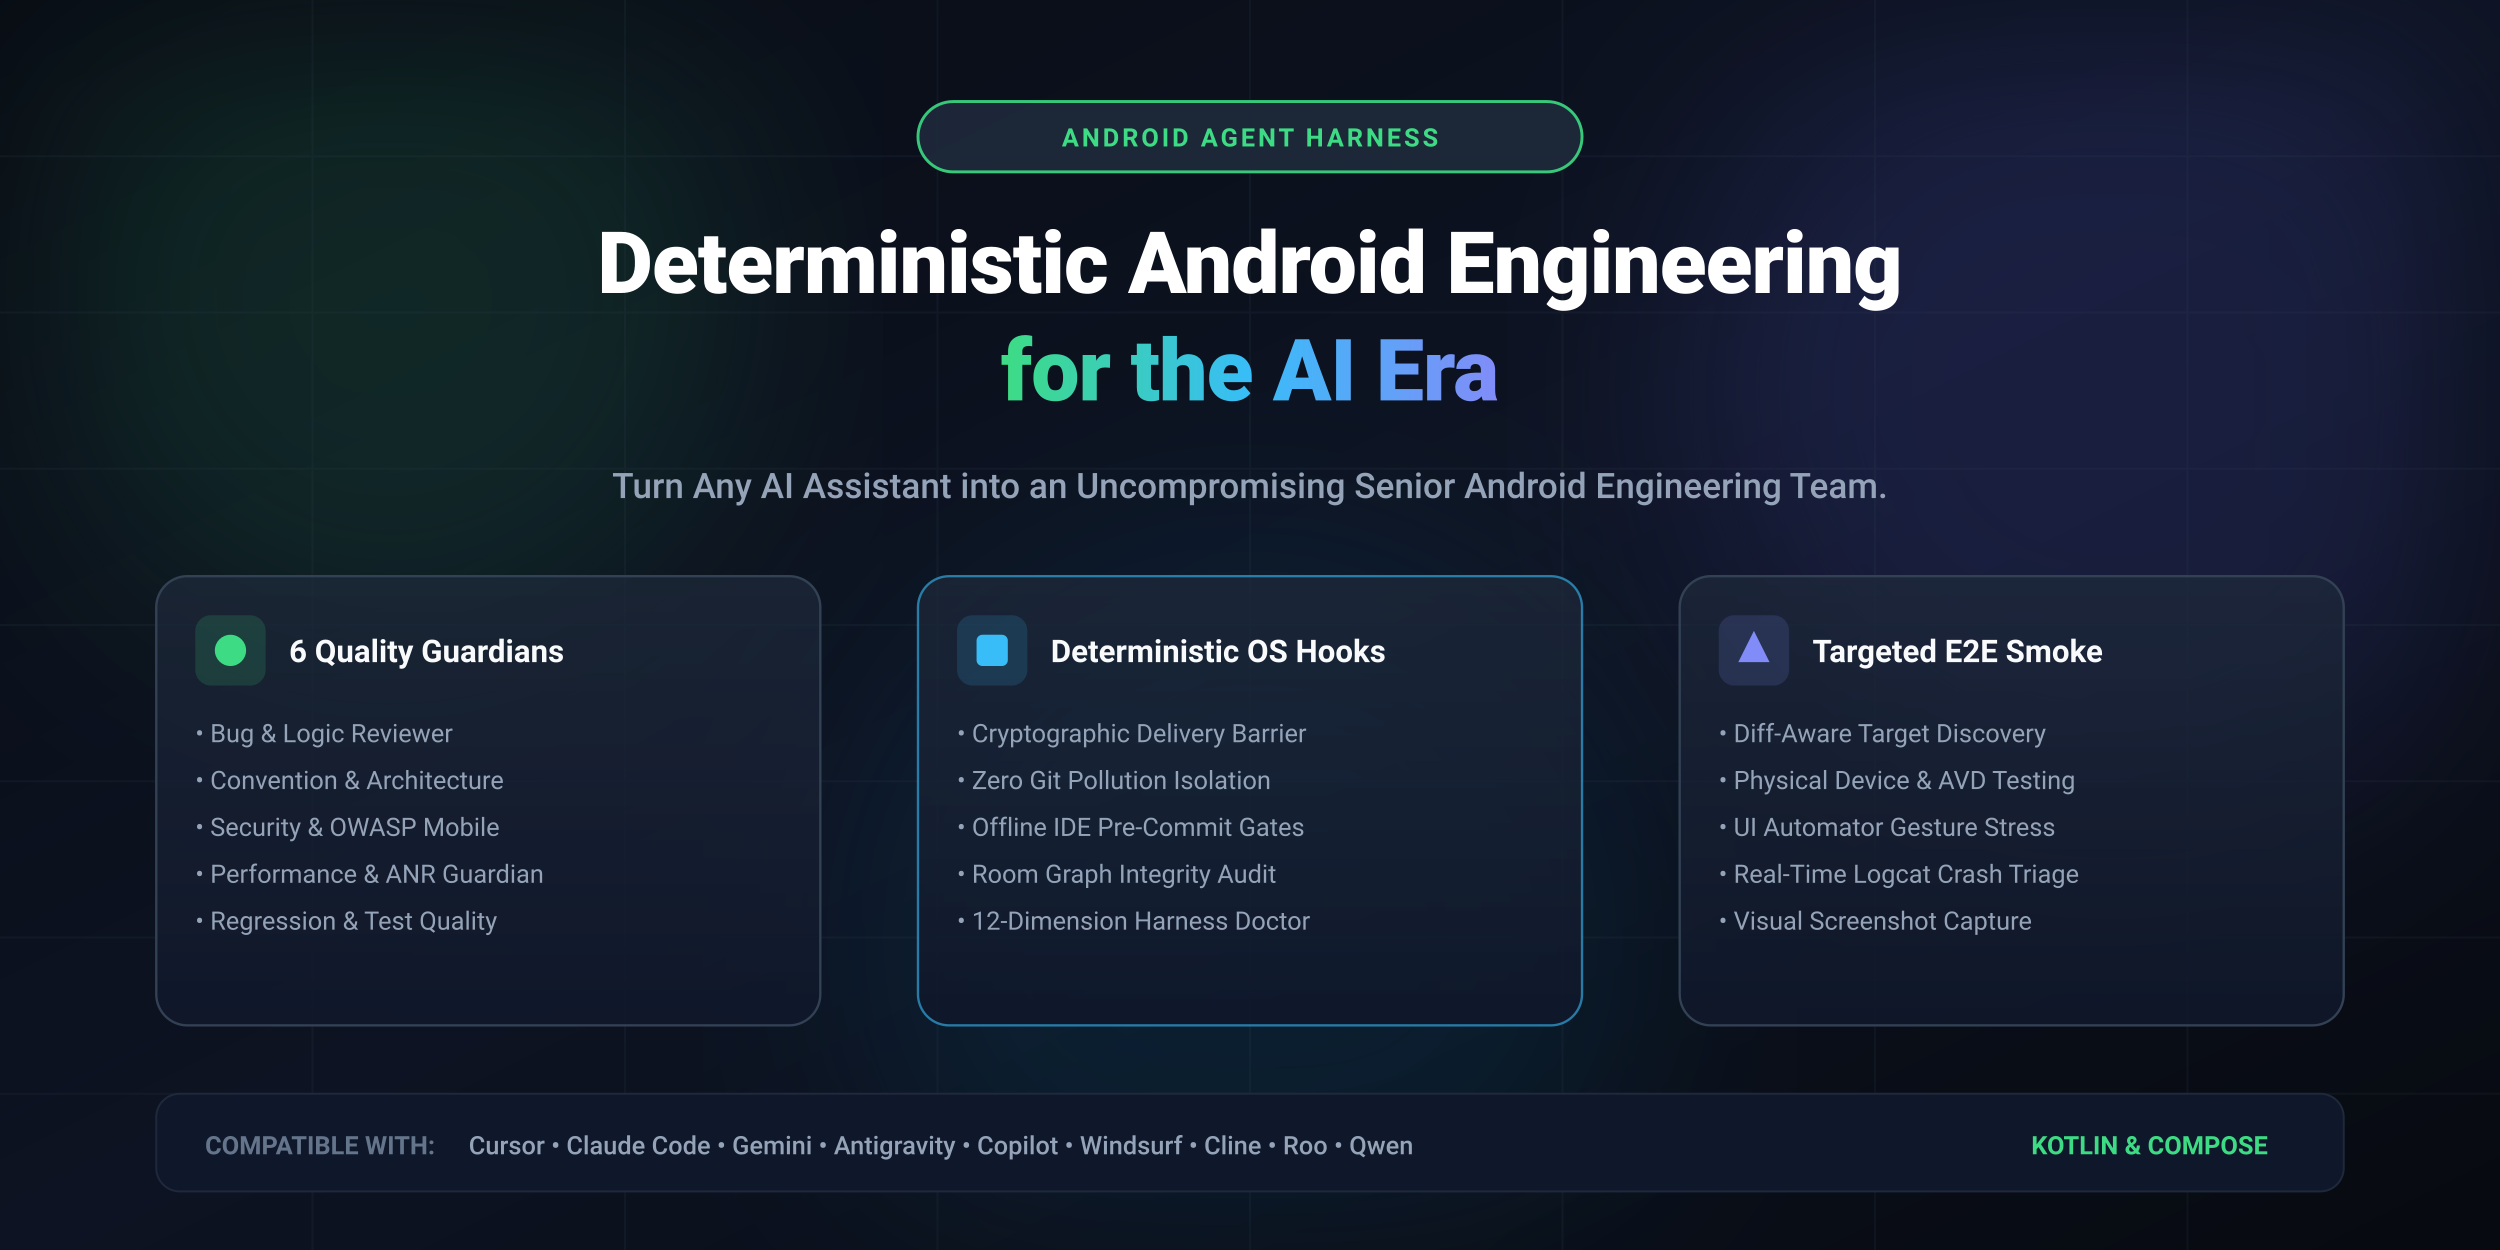
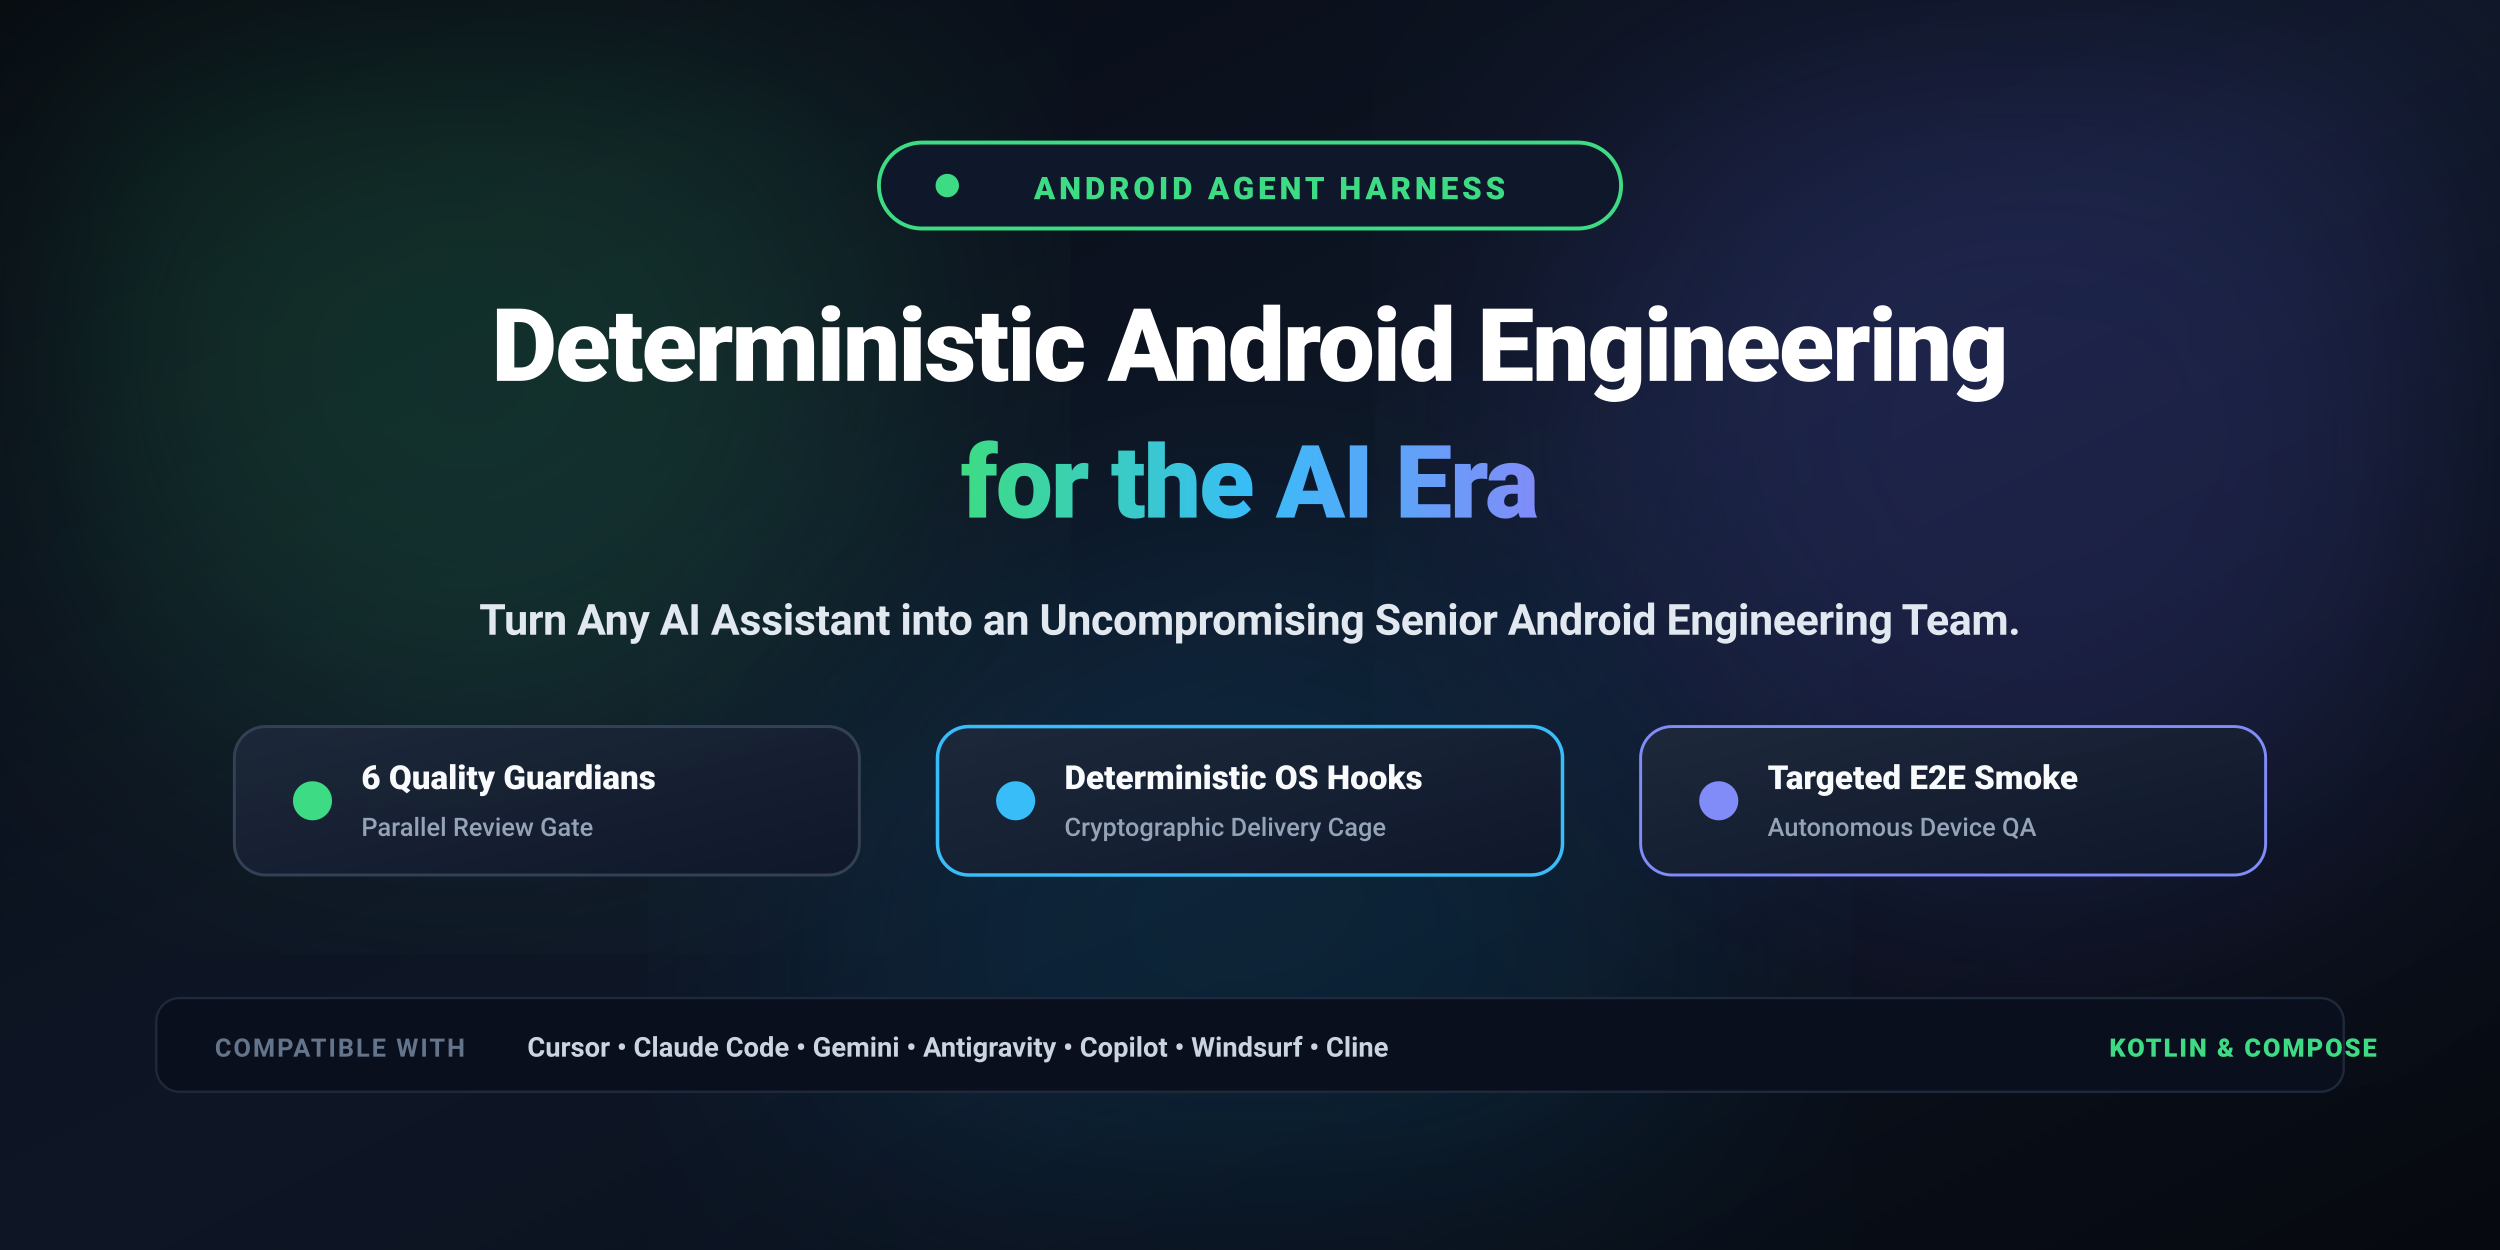
<svg xmlns="http://www.w3.org/2000/svg" viewBox="0 0 1280 640" width="1280" height="640">
  <defs>
    <linearGradient id="bg" x1="0%" y1="0%" x2="100%" y2="100%">
-       <stop offset="0%" stop-color="#080C14" />
-       <stop offset="50%" stop-color="#0D1322" />
-       <stop offset="100%" stop-color="#070A10" />
+       <stop offset="0%" stop-color="#070A11" />
+       <stop offset="50%" stop-color="#0E1626" />
+       <stop offset="100%" stop-color="#06090F" />
    </linearGradient>
-     <linearGradient id="primary-glow" x1="0%" y1="0%" x2="100%" y2="0%">
+     <linearGradient id="glow-text" x1="0%" y1="0%" x2="100%" y2="0%">
      <stop offset="0%" stop-color="#3DDC84" />
      <stop offset="50%" stop-color="#38BDF8" />
      <stop offset="100%" stop-color="#818CF8" />
    </linearGradient>
-     <linearGradient id="card-bg" x1="0%" y1="0%" x2="0%" y2="100%">
-       <stop offset="0%" stop-color="#1E293B" stop-opacity="0.7" />
-       <stop offset="100%" stop-color="#0F172A" stop-opacity="0.9" />
+     <linearGradient id="badge-bg" x1="0%" y1="0%" x2="100%" y2="100%">
+       <stop offset="0%" stop-color="#1E293B" stop-opacity="0.9" />
+       <stop offset="100%" stop-color="#0F172A" stop-opacity="0.95" />
    </linearGradient>
-     <filter id="blur-glow" x="-20%" y="-20%" width="140%" height="140%">
-       <feGaussianBlur stdDeviation="60" result="blur" />
+     <filter id="glow" x="-20%" y="-20%" width="140%" height="140%">
+       <feGaussianBlur stdDeviation="80" result="blur" />
    </filter>
  </defs>
  <rect width="1280" height="640" fill="url(#bg)" />
-   <circle cx="200" cy="150" r="180" fill="#3DDC84" opacity="0.12" filter="url(#blur-glow)" />
-   <circle cx="1080" cy="200" r="220" fill="#6366F1" opacity="0.15" filter="url(#blur-glow)" />
-   <circle cx="640" cy="480" r="200" fill="#0EA5E9" opacity="0.10" filter="url(#blur-glow)" />
-   <g stroke="#334155" stroke-width="1" opacity="0.15">
-     <line x1="0" y1="80" x2="1280" y2="80" />
-     <line x1="0" y1="160" x2="1280" y2="160" />
-     <line x1="0" y1="240" x2="1280" y2="240" />
-     <line x1="0" y1="320" x2="1280" y2="320" />
-     <line x1="0" y1="400" x2="1280" y2="400" />
-     <line x1="0" y1="480" x2="1280" y2="480" />
-     <line x1="0" y1="560" x2="1280" y2="560" />
-     <line x1="160" y1="0" x2="160" y2="640" />
-     <line x1="320" y1="0" x2="320" y2="640" />
-     <line x1="480" y1="0" x2="480" y2="640" />
-     <line x1="640" y1="0" x2="640" y2="640" />
-     <line x1="800" y1="0" x2="800" y2="640" />
-     <line x1="960" y1="0" x2="960" y2="640" />
-     <line x1="1120" y1="0" x2="1120" y2="640" />
+   <circle cx="240" cy="180" r="220" fill="#3DDC84" opacity="0.16" filter="url(#glow)" />
+   <circle cx="1040" cy="220" r="240" fill="#6366F1" opacity="0.18" filter="url(#glow)" />
+   <circle cx="640" cy="500" r="220" fill="#0EA5E9" opacity="0.12" filter="url(#glow)" />
+   <g transform="translate(640, 95)">
+     <rect x="-190" y="-22" width="380" height="44" rx="22" fill="#0F172A" stroke="#3DDC84" stroke-width="2" />
+     <circle cx="-155" cy="0" r="6" fill="#3DDC84" />
+     <text text-anchor="middle" x="10" y="7" fill="#3DDC84" font-family="-apple-system, BlinkMacSystemFont, 'Segoe UI', Roboto, sans-serif" font-size="16" font-weight="800" letter-spacing="2">ANDROID AGENT HARNESS</text>
  </g>
-   <g transform="translate(640, 70)">
-     <rect x="-170" y="-18" width="340" height="36" rx="18" fill="#1E293B" stroke="#3DDC84" stroke-width="1.5" opacity="0.9" />
-     <text text-anchor="middle" y="5" fill="#3DDC84" font-family="-apple-system, BlinkMacSystemFont, 'Segoe UI', Roboto, sans-serif" font-size="13" font-weight="700" letter-spacing="1.5">ANDROID AGENT HARNESS</text>
-   </g>
-   <text x="640" y="150" text-anchor="middle" fill="#FFFFFF" font-family="-apple-system, BlinkMacSystemFont, 'Segoe UI', Roboto, sans-serif" font-size="44" font-weight="800" letter-spacing="-0.5">
+   <text x="640" y="195" text-anchor="middle" fill="#FFFFFF" font-family="-apple-system, BlinkMacSystemFont, 'Segoe UI', Roboto, sans-serif" font-size="52" font-weight="900" letter-spacing="-1">
    Deterministic Android Engineering
  </text>
-   <text x="640" y="205" text-anchor="middle" fill="url(#primary-glow)" font-family="-apple-system, BlinkMacSystemFont, 'Segoe UI', Roboto, sans-serif" font-size="44" font-weight="800" letter-spacing="-0.5">
+   <text x="640" y="265" text-anchor="middle" fill="url(#glow-text)" font-family="-apple-system, BlinkMacSystemFont, 'Segoe UI', Roboto, sans-serif" font-size="52" font-weight="900" letter-spacing="-1">
    for the AI Era
  </text>
-   <text x="640" y="255" text-anchor="middle" fill="#94A3B8" font-family="-apple-system, BlinkMacSystemFont, 'Segoe UI', Roboto, sans-serif" font-size="18" font-weight="500">
+   <text x="640" y="325" text-anchor="middle" fill="#E2E8F0" font-family="-apple-system, BlinkMacSystemFont, 'Segoe UI', Roboto, sans-serif" font-size="22" font-weight="600" letter-spacing="-0.2">
    Turn Any AI Assistant into an Uncompromising Senior Android Engineering Team.
  </text>
-   <g transform="translate(80, 295)">
-     <rect width="340" height="230" rx="16" fill="url(#card-bg)" stroke="#334155" stroke-width="1.2" />
-     <rect x="20" y="20" width="36" height="36" rx="8" fill="#3DDC84" fill-opacity="0.15" />
-     <circle cx="38" cy="38" r="8" fill="#3DDC84" />
-     <text x="68" y="44" fill="#F8FAFC" font-family="-apple-system, BlinkMacSystemFont, 'Segoe UI', Roboto, sans-serif" font-size="16" font-weight="700">6 Quality Guardians</text>
-     <text x="20" y="85" fill="#94A3B8" font-family="-apple-system, BlinkMacSystemFont, 'Segoe UI', Roboto, sans-serif" font-size="13" font-weight="400" line-height="1.6">
-       <tspan x="20" dy="0">• Bug &amp; Logic Reviewer</tspan>
-       <tspan x="20" dy="24">• Convention &amp; Architecture</tspan>
-       <tspan x="20" dy="24">• Security &amp; OWASP Mobile</tspan>
-       <tspan x="20" dy="24">• Performance &amp; ANR Guardian</tspan>
-       <tspan x="20" dy="24">• Regression &amp; Test Quality</tspan>
-     </text>
+   <g transform="translate(640, 410)">
+     <g transform="translate(-360, 0)">
+       <rect x="-160" y="-38" width="320" height="76" rx="16" fill="url(#badge-bg)" stroke="#334155" stroke-width="1.5" />
+       <circle cx="-120" cy="0" r="10" fill="#3DDC84" />
+       <text x="-95" y="-6" fill="#F8FAFC" font-family="-apple-system, BlinkMacSystemFont, 'Segoe UI', Roboto, sans-serif" font-size="17" font-weight="800">6 Quality Guardians</text>
+       <text x="-95" y="18" fill="#94A3B8" font-family="-apple-system, BlinkMacSystemFont, 'Segoe UI', Roboto, sans-serif" font-size="13" font-weight="500">Parallel Review Gate</text>
+     </g>
+     <g transform="translate(0, 0)">
+       <rect x="-160" y="-38" width="320" height="76" rx="16" fill="url(#badge-bg)" stroke="#38BDF8" stroke-width="1.8" />
+       <circle cx="-120" cy="0" r="10" fill="#38BDF8" />
+       <text x="-95" y="-6" fill="#F8FAFC" font-family="-apple-system, BlinkMacSystemFont, 'Segoe UI', Roboto, sans-serif" font-size="17" font-weight="800">Deterministic OS Hooks</text>
+       <text x="-95" y="18" fill="#94A3B8" font-family="-apple-system, BlinkMacSystemFont, 'Segoe UI', Roboto, sans-serif" font-size="13" font-weight="500">Cryptographic Delivery Cage</text>
+     </g>
+     <g transform="translate(360, 0)">
+       <rect x="-160" y="-38" width="320" height="76" rx="16" fill="url(#badge-bg)" stroke="#818CF8" stroke-width="1.5" />
+       <circle cx="-120" cy="0" r="10" fill="#818CF8" />
+       <text x="-95" y="-6" fill="#F8FAFC" font-family="-apple-system, BlinkMacSystemFont, 'Segoe UI', Roboto, sans-serif" font-size="17" font-weight="800">Targeted E2E Smoke</text>
+       <text x="-95" y="18" fill="#94A3B8" font-family="-apple-system, BlinkMacSystemFont, 'Segoe UI', Roboto, sans-serif" font-size="13" font-weight="500">Autonomous Device QA</text>
+     </g>
  </g>
-   <g transform="translate(470, 295)">
-     <rect width="340" height="230" rx="16" fill="url(#card-bg)" stroke="#38BDF8" stroke-width="1.2" stroke-opacity="0.6" />
-     <rect x="20" y="20" width="36" height="36" rx="8" fill="#38BDF8" fill-opacity="0.15" />
-     <rect x="30" y="30" width="16" height="16" rx="3" fill="#38BDF8" />
-     <text x="68" y="44" fill="#F8FAFC" font-family="-apple-system, BlinkMacSystemFont, 'Segoe UI', Roboto, sans-serif" font-size="16" font-weight="700">Deterministic OS Hooks</text>
-     <text x="20" y="85" fill="#94A3B8" font-family="-apple-system, BlinkMacSystemFont, 'Segoe UI', Roboto, sans-serif" font-size="13" font-weight="400">
-       <tspan x="20" dy="0">• Cryptographic Delivery Barrier</tspan>
-       <tspan x="20" dy="24">• Zero Git Pollution Isolation</tspan>
-       <tspan x="20" dy="24">• Offline IDE Pre-Commit Gates</tspan>
-       <tspan x="20" dy="24">• Room Graph Integrity Audit</tspan>
-       <tspan x="20" dy="24">• 12-Dimension Harness Doctor</tspan>
-     </text>
-   </g>
-   <g transform="translate(860, 295)">
-     <rect width="340" height="230" rx="16" fill="url(#card-bg)" stroke="#334155" stroke-width="1.2" />
-     <rect x="20" y="20" width="36" height="36" rx="8" fill="#818CF8" fill-opacity="0.15" />
-     <polygon points="38,28 46,44 30,44" fill="#818CF8" />
-     <text x="68" y="44" fill="#F8FAFC" font-family="-apple-system, BlinkMacSystemFont, 'Segoe UI', Roboto, sans-serif" font-size="16" font-weight="700">Targeted E2E Smoke</text>
-     <text x="20" y="85" fill="#94A3B8" font-family="-apple-system, BlinkMacSystemFont, 'Segoe UI', Roboto, sans-serif" font-size="13" font-weight="400">
-       <tspan x="20" dy="0">• Diff-Aware Target Discovery</tspan>
-       <tspan x="20" dy="24">• Physical Device &amp; AVD Testing</tspan>
-       <tspan x="20" dy="24">• UI Automator Gesture Stress</tspan>
-       <tspan x="20" dy="24">• Real-Time Logcat Crash Triage</tspan>
-       <tspan x="20" dy="24">• Visual Screenshot Capture</tspan>
-     </text>
-   </g>
-   <g transform="translate(80, 560)">
-     <rect width="1120" height="50" rx="12" fill="#0F172A" stroke="#1E293B" stroke-width="1" />
-     <text x="25" y="31" fill="#64748B" font-family="-apple-system, BlinkMacSystemFont, 'Segoe UI', Roboto, sans-serif" font-size="13" font-weight="600">COMPATIBLE WITH:</text>
-     <text x="160" y="31" fill="#94A3B8" font-family="-apple-system, BlinkMacSystemFont, 'Segoe UI', Roboto, sans-serif" font-size="13" font-weight="500">Cursor • Claude Code • Gemini • Antigravity • Copilot • Windsurf • Cline • Roo • Qwen</text>
-     <text x="960" y="31" fill="#3DDC84" font-family="-apple-system, BlinkMacSystemFont, 'Segoe UI', Roboto, sans-serif" font-size="13" font-weight="700">KOTLIN &amp; COMPOSE</text>
+   <g transform="translate(640, 535)">
+     <rect x="-560" y="-24" width="1120" height="48" rx="12" fill="#0A0F1D" stroke="#1E293B" stroke-width="1.2" />
+     <text x="-530" y="6" fill="#64748B" font-family="-apple-system, BlinkMacSystemFont, 'Segoe UI', Roboto, sans-serif" font-size="13" font-weight="700" letter-spacing="1">COMPATIBLE WITH</text>
+     <text x="-370" y="6" fill="#CBD5E1" font-family="-apple-system, BlinkMacSystemFont, 'Segoe UI', Roboto, sans-serif" font-size="14" font-weight="600">Cursor • Claude Code • Gemini • Antigravity • Copilot • Windsurf • Cline</text>
+     <text x="440" y="6" fill="#3DDC84" font-family="-apple-system, BlinkMacSystemFont, 'Segoe UI', Roboto, sans-serif" font-size="13" font-weight="800" letter-spacing="1">KOTLIN &amp; COMPOSE</text>
  </g>
</svg>
